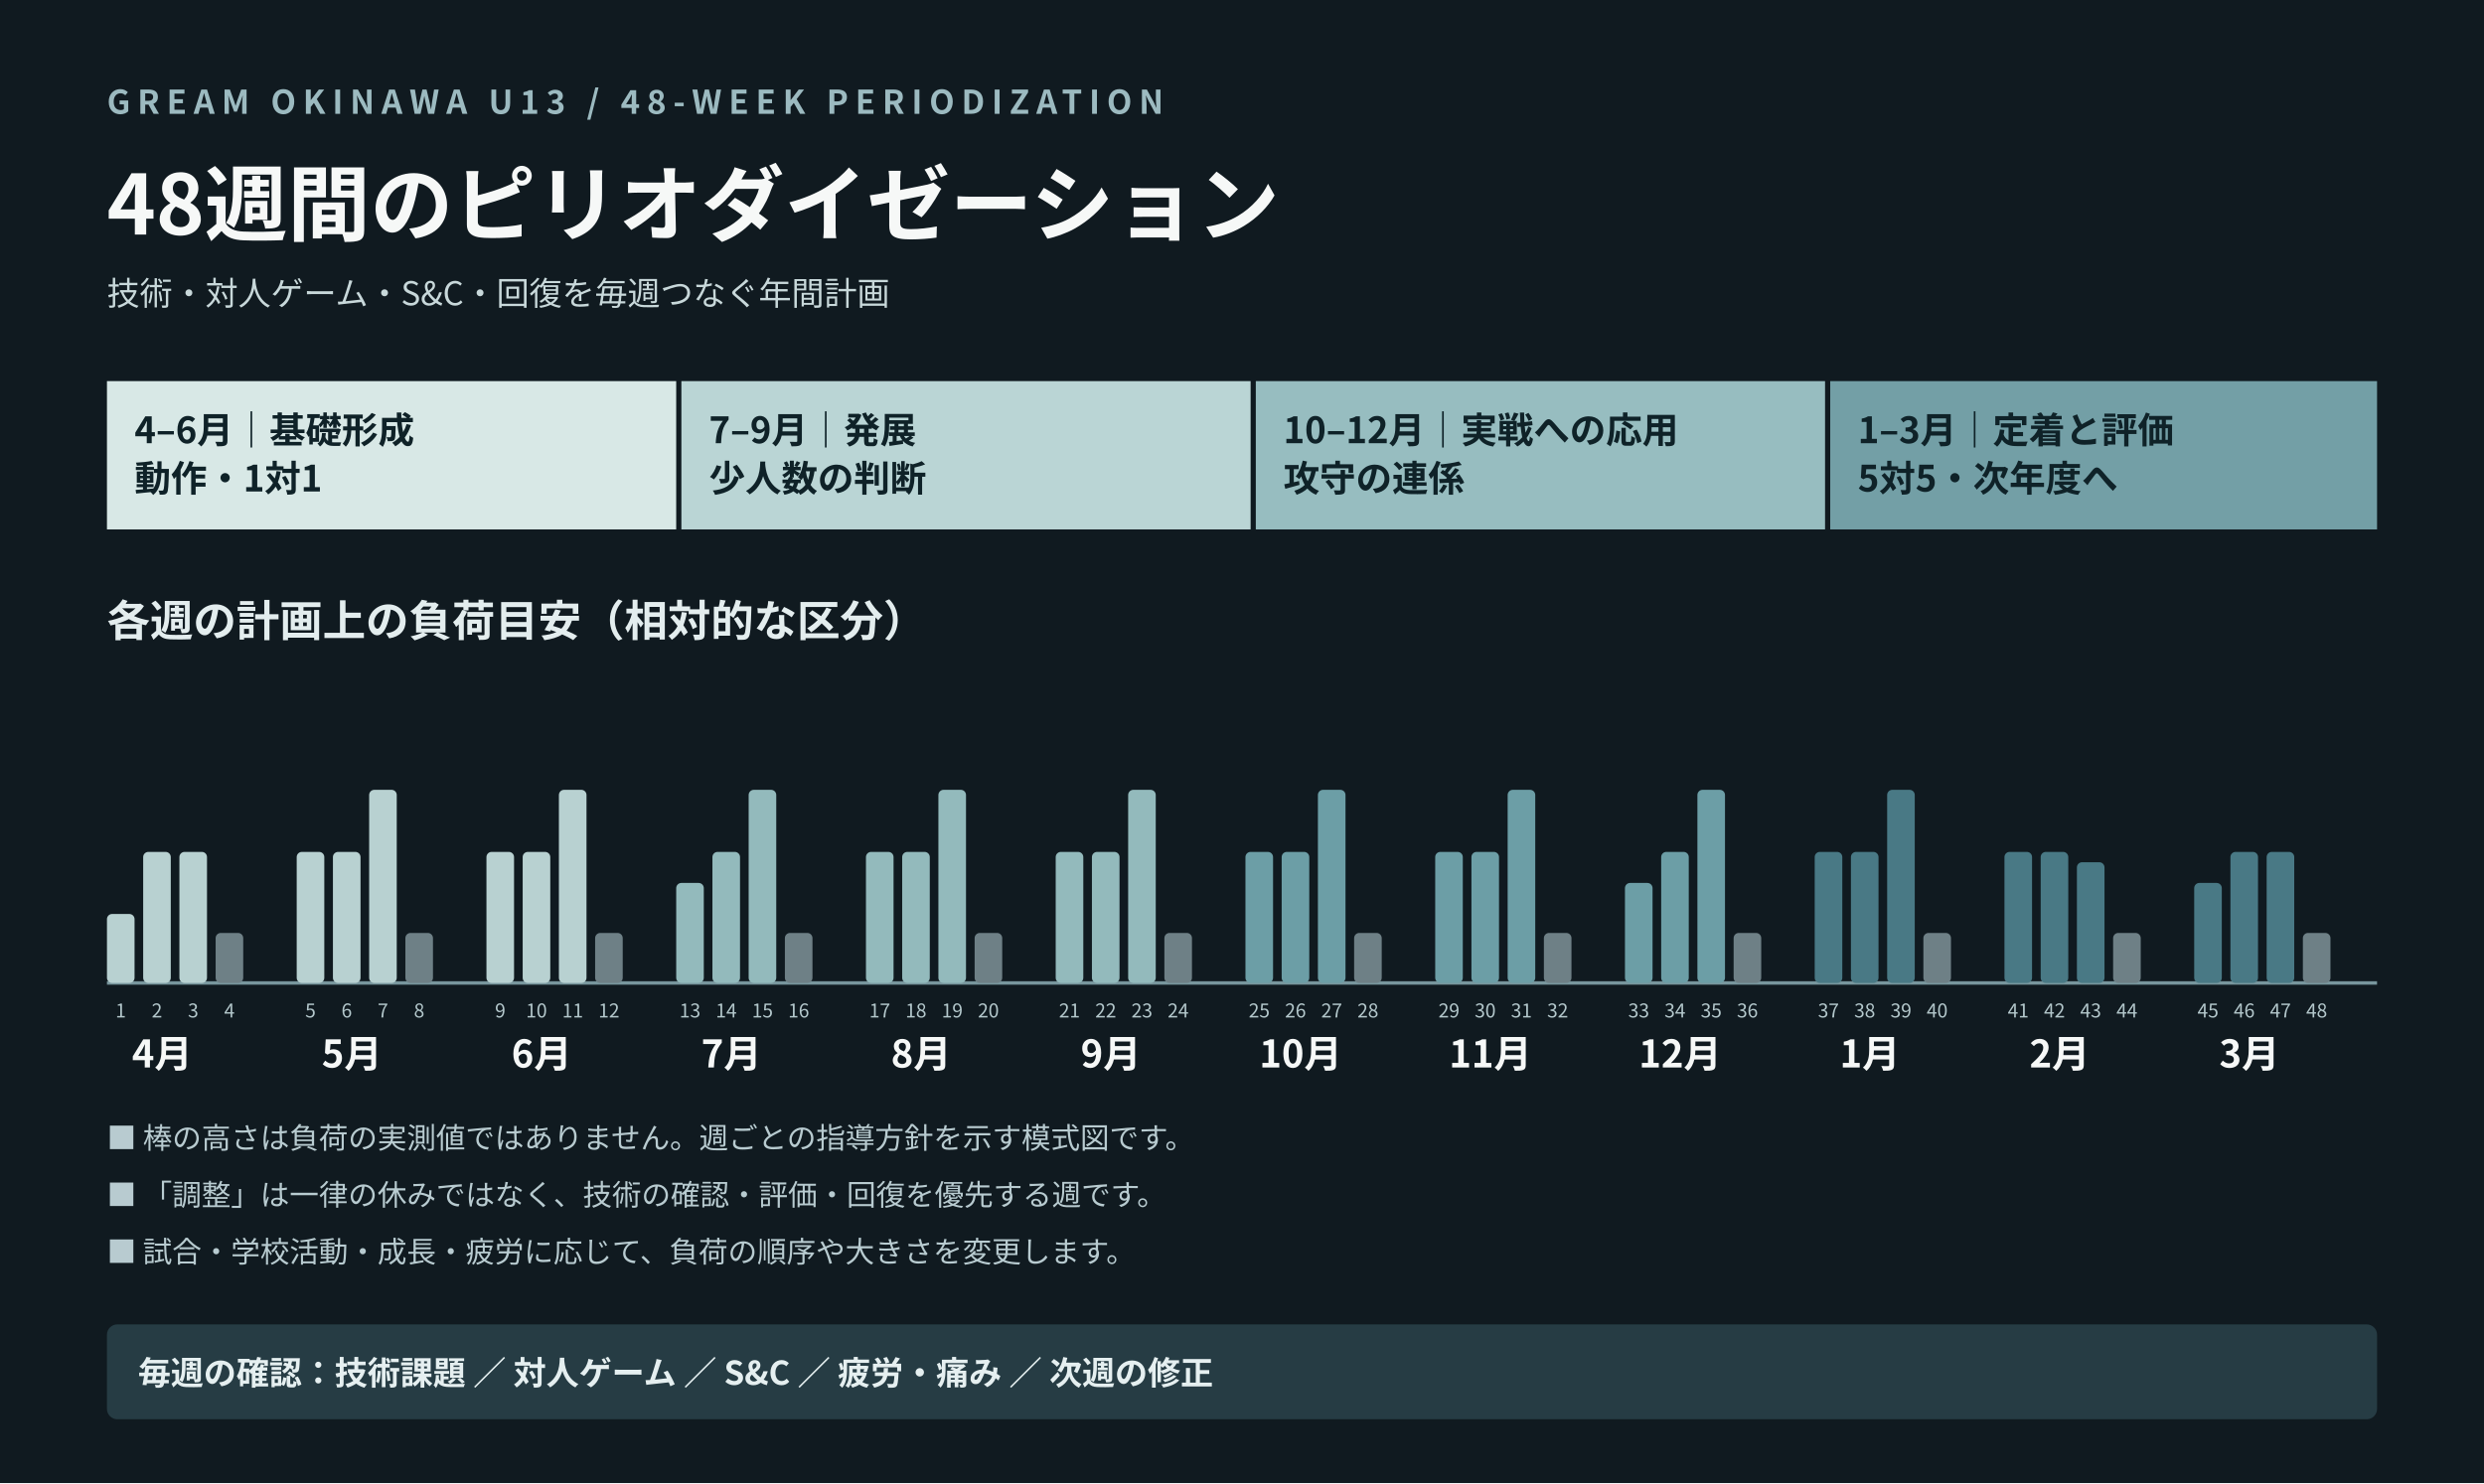
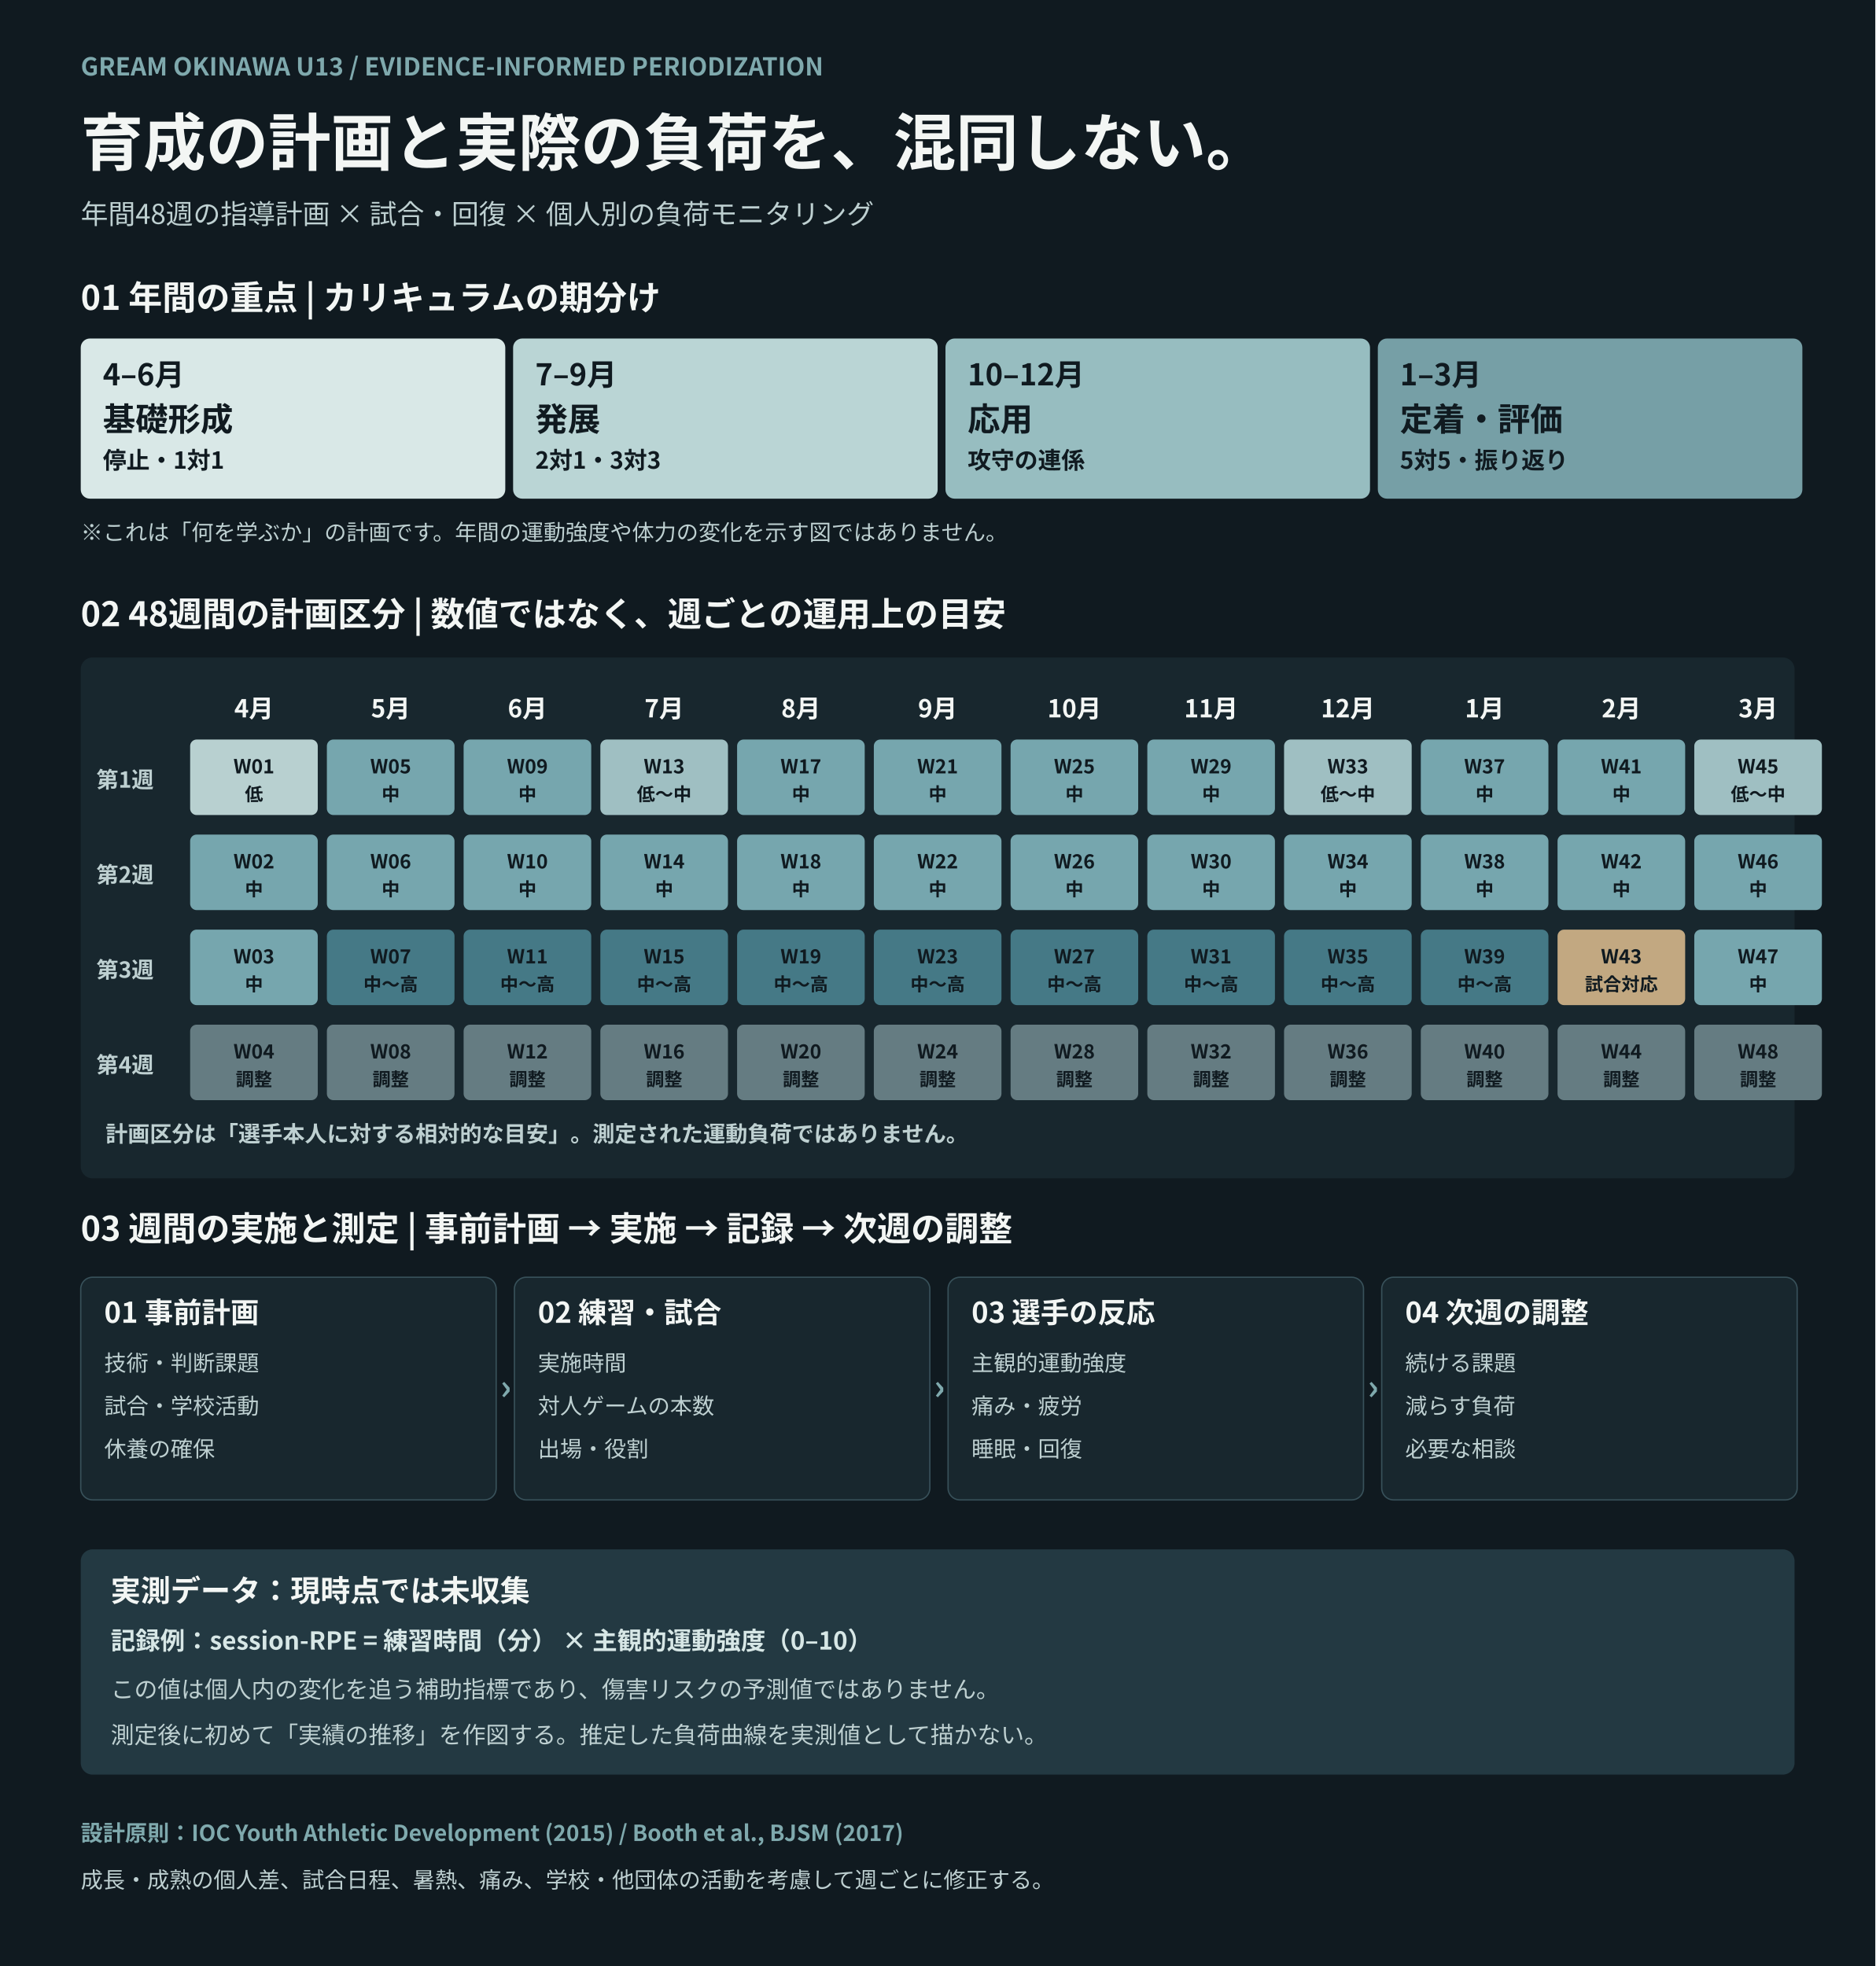
- <svg xmlns="http://www.w3.org/2000/svg" width="1440" height="860" viewBox="0 0 1440 860">
-   <rect width="1440" height="860" fill="#101a20" />
-   <style>text{font-family:"Noto Sans CJK JP","Hiragino Kaku Gothic ProN","Yu Gothic",sans-serif}.title{fill:#f6f8f7;font-size:48px;font-weight:900}.small{fill:#c8d8da;font-size:19px}.month{fill:#f6f8f7;font-size:22px;font-weight:800}.wk{fill:#b4c8cc;font-size:11px}.note{fill:#b8cbd0;font-size:17px}.phase{fill:#0f2228;font-size:21px;font-weight:900}</style>
-   <text x="62" y="66" fill="#9cbac0" font-size="19" letter-spacing="4" font-weight="800">GREAM OKINAWA U13 / 48-WEEK PERIODIZATION</text>
-   <text x="62" y="136" class="title">48週間のピリオダイゼーション</text>
-   <text x="62" y="177" class="small">技術・対人ゲーム・S&amp;C・回復を毎週つなぐ年間計画</text>
-   <rect x="62" y="221" width="330" height="86" fill="#d8e8e6" />
-   <rect x="395" y="221" width="330" height="86" fill="#bad5d5" />
-   <rect x="728" y="221" width="330" height="86" fill="#97bdc0" />
-   <rect x="1061" y="221" width="317" height="86" fill="#739fa6" />
-   <text x="78" y="257" class="phase">4–6月｜基礎形成</text>
-   <text x="411" y="257" class="phase">7–9月｜発展</text>
-   <text x="744" y="257" class="phase">10–12月｜実戦への応用</text>
-   <text x="1077" y="257" class="phase">1–3月｜定着と評価</text>
-   <text x="78" y="285" class="phase" font-size="15">動作・1対1</text>
-   <text x="411" y="285" class="phase">少人数の判断</text>
-   <text x="744" y="285" class="phase">攻守の連係</text>
-   <text x="1077" y="285" class="phase">5対5・次年度へ</text>
-   <text x="62" y="369" fill="#e3edee" font-size="25" font-weight="800">各週の計画上の負荷目安（相対的な区分）</text>
-   <line x1="62" y1="570" x2="1378" y2="570" stroke="#78969d" stroke-width="2" />
-   <text x="94" y="619" text-anchor="middle" class="month">4月</text>
-   <rect x="62" y="530" width="16" height="40" rx="3" fill="#b8d1d1" />
-   <text x="70" y="590" text-anchor="middle" class="wk">1</text>
-   <rect x="83" y="494" width="16" height="76" rx="3" fill="#b8d1d1" />
-   <text x="91" y="590" text-anchor="middle" class="wk">2</text>
-   <rect x="104" y="494" width="16" height="76" rx="3" fill="#b8d1d1" />
-   <text x="112" y="590" text-anchor="middle" class="wk">3</text>
-   <rect x="125" y="541" width="16" height="29" rx="3" fill="#6e8086" />
-   <text x="133" y="590" text-anchor="middle" class="wk">4</text>
-   <text x="204" y="619" text-anchor="middle" class="month">5月</text>
-   <rect x="172" y="494" width="16" height="76" rx="3" fill="#b8d1d1" />
-   <text x="180" y="590" text-anchor="middle" class="wk">5</text>
-   <rect x="193" y="494" width="16" height="76" rx="3" fill="#b8d1d1" />
-   <text x="201" y="590" text-anchor="middle" class="wk">6</text>
-   <rect x="214" y="458" width="16" height="112" rx="3" fill="#b8d1d1" />
-   <text x="222" y="590" text-anchor="middle" class="wk">7</text>
-   <rect x="235" y="541" width="16" height="29" rx="3" fill="#6e8086" />
-   <text x="243" y="590" text-anchor="middle" class="wk">8</text>
-   <text x="314" y="619" text-anchor="middle" class="month">6月</text>
-   <rect x="282" y="494" width="16" height="76" rx="3" fill="#b8d1d1" />
-   <text x="290" y="590" text-anchor="middle" class="wk">9</text>
-   <rect x="303" y="494" width="16" height="76" rx="3" fill="#b8d1d1" />
-   <text x="311" y="590" text-anchor="middle" class="wk">10</text>
-   <rect x="324" y="458" width="16" height="112" rx="3" fill="#b8d1d1" />
-   <text x="332" y="590" text-anchor="middle" class="wk">11</text>
-   <rect x="345" y="541" width="16" height="29" rx="3" fill="#6e8086" />
-   <text x="353" y="590" text-anchor="middle" class="wk">12</text>
-   <text x="424" y="619" text-anchor="middle" class="month">7月</text>
-   <rect x="392" y="512" width="16" height="58" rx="3" fill="#93babc" />
-   <text x="400" y="590" text-anchor="middle" class="wk">13</text>
-   <rect x="413" y="494" width="16" height="76" rx="3" fill="#93babc" />
-   <text x="421" y="590" text-anchor="middle" class="wk">14</text>
-   <rect x="434" y="458" width="16" height="112" rx="3" fill="#93babc" />
-   <text x="442" y="590" text-anchor="middle" class="wk">15</text>
-   <rect x="455" y="541" width="16" height="29" rx="3" fill="#6e8086" />
-   <text x="463" y="590" text-anchor="middle" class="wk">16</text>
-   <text x="534" y="619" text-anchor="middle" class="month">8月</text>
-   <rect x="502" y="494" width="16" height="76" rx="3" fill="#93babc" />
-   <text x="510" y="590" text-anchor="middle" class="wk">17</text>
-   <rect x="523" y="494" width="16" height="76" rx="3" fill="#93babc" />
-   <text x="531" y="590" text-anchor="middle" class="wk">18</text>
-   <rect x="544" y="458" width="16" height="112" rx="3" fill="#93babc" />
-   <text x="552" y="590" text-anchor="middle" class="wk">19</text>
-   <rect x="565" y="541" width="16" height="29" rx="3" fill="#6e8086" />
-   <text x="573" y="590" text-anchor="middle" class="wk">20</text>
-   <text x="644" y="619" text-anchor="middle" class="month">9月</text>
-   <rect x="612" y="494" width="16" height="76" rx="3" fill="#93babc" />
-   <text x="620" y="590" text-anchor="middle" class="wk">21</text>
-   <rect x="633" y="494" width="16" height="76" rx="3" fill="#93babc" />
-   <text x="641" y="590" text-anchor="middle" class="wk">22</text>
-   <rect x="654" y="458" width="16" height="112" rx="3" fill="#93babc" />
-   <text x="662" y="590" text-anchor="middle" class="wk">23</text>
-   <rect x="675" y="541" width="16" height="29" rx="3" fill="#6e8086" />
-   <text x="683" y="590" text-anchor="middle" class="wk">24</text>
-   <text x="754" y="619" text-anchor="middle" class="month">10月</text>
-   <rect x="722" y="494" width="16" height="76" rx="3" fill="#6c9ea6" />
-   <text x="730" y="590" text-anchor="middle" class="wk">25</text>
-   <rect x="743" y="494" width="16" height="76" rx="3" fill="#6c9ea6" />
-   <text x="751" y="590" text-anchor="middle" class="wk">26</text>
-   <rect x="764" y="458" width="16" height="112" rx="3" fill="#6c9ea6" />
-   <text x="772" y="590" text-anchor="middle" class="wk">27</text>
-   <rect x="785" y="541" width="16" height="29" rx="3" fill="#6e8086" />
-   <text x="793" y="590" text-anchor="middle" class="wk">28</text>
-   <text x="864" y="619" text-anchor="middle" class="month">11月</text>
-   <rect x="832" y="494" width="16" height="76" rx="3" fill="#6c9ea6" />
-   <text x="840" y="590" text-anchor="middle" class="wk">29</text>
-   <rect x="853" y="494" width="16" height="76" rx="3" fill="#6c9ea6" />
-   <text x="861" y="590" text-anchor="middle" class="wk">30</text>
-   <rect x="874" y="458" width="16" height="112" rx="3" fill="#6c9ea6" />
-   <text x="882" y="590" text-anchor="middle" class="wk">31</text>
-   <rect x="895" y="541" width="16" height="29" rx="3" fill="#6e8086" />
-   <text x="903" y="590" text-anchor="middle" class="wk">32</text>
-   <text x="974" y="619" text-anchor="middle" class="month">12月</text>
-   <rect x="942" y="512" width="16" height="58" rx="3" fill="#6c9ea6" />
-   <text x="950" y="590" text-anchor="middle" class="wk">33</text>
-   <rect x="963" y="494" width="16" height="76" rx="3" fill="#6c9ea6" />
-   <text x="971" y="590" text-anchor="middle" class="wk">34</text>
-   <rect x="984" y="458" width="16" height="112" rx="3" fill="#6c9ea6" />
-   <text x="992" y="590" text-anchor="middle" class="wk">35</text>
-   <rect x="1005" y="541" width="16" height="29" rx="3" fill="#6e8086" />
-   <text x="1013" y="590" text-anchor="middle" class="wk">36</text>
-   <text x="1084" y="619" text-anchor="middle" class="month">1月</text>
-   <rect x="1052" y="494" width="16" height="76" rx="3" fill="#497985" />
-   <text x="1060" y="590" text-anchor="middle" class="wk">37</text>
-   <rect x="1073" y="494" width="16" height="76" rx="3" fill="#497985" />
-   <text x="1081" y="590" text-anchor="middle" class="wk">38</text>
-   <rect x="1094" y="458" width="16" height="112" rx="3" fill="#497985" />
-   <text x="1102" y="590" text-anchor="middle" class="wk">39</text>
-   <rect x="1115" y="541" width="16" height="29" rx="3" fill="#6e8086" />
-   <text x="1123" y="590" text-anchor="middle" class="wk">40</text>
-   <text x="1194" y="619" text-anchor="middle" class="month">2月</text>
-   <rect x="1162" y="494" width="16" height="76" rx="3" fill="#497985" />
-   <text x="1170" y="590" text-anchor="middle" class="wk">41</text>
-   <rect x="1183" y="494" width="16" height="76" rx="3" fill="#497985" />
-   <text x="1191" y="590" text-anchor="middle" class="wk">42</text>
-   <rect x="1204" y="500" width="16" height="70" rx="3" fill="#497985" />
-   <text x="1212" y="590" text-anchor="middle" class="wk">43</text>
-   <rect x="1225" y="541" width="16" height="29" rx="3" fill="#6e8086" />
-   <text x="1233" y="590" text-anchor="middle" class="wk">44</text>
-   <text x="1304" y="619" text-anchor="middle" class="month">3月</text>
-   <rect x="1272" y="512" width="16" height="58" rx="3" fill="#497985" />
-   <text x="1280" y="590" text-anchor="middle" class="wk">45</text>
-   <rect x="1293" y="494" width="16" height="76" rx="3" fill="#497985" />
-   <text x="1301" y="590" text-anchor="middle" class="wk">46</text>
-   <rect x="1314" y="494" width="16" height="76" rx="3" fill="#497985" />
-   <text x="1322" y="590" text-anchor="middle" class="wk">47</text>
-   <rect x="1335" y="541" width="16" height="29" rx="3" fill="#6e8086" />
-   <text x="1343" y="590" text-anchor="middle" class="wk">48</text>
-   <text x="62" y="666" class="note">■ 棒の高さは負荷の実測値ではありません。週ごとの指導方針を示す模式図です。</text>
-   <text x="62" y="699" class="note">■ 「調整」は一律の休みではなく、技術の確認・評価・回復を優先する週です。</text>
-   <text x="62" y="732" class="note">■ 試合・学校活動・成長・疲労に応じて、負荷の順序や大きさを変更します。</text>
-   <rect x="62" y="768" width="1316" height="55" rx="6" fill="#263c44" />
-   <text x="80" y="803" fill="#e5eff0" font-size="19" font-weight="700">毎週の確認：技術課題 ／ 対人ゲーム ／ S&amp;C ／ 疲労・痛み ／ 次週の修正</text>
+ <svg xmlns="http://www.w3.org/2000/svg" width="1440" height="1510" viewBox="0 0 1440 1510">
+   <rect x="0" y="0" width="1440" height="1510" rx="0" fill="#101a20" stroke="none" />
+   <style>text{font-family:"Noto Sans CJK JP","Hiragino Kaku Gothic ProN","Yu Gothic",Meiryo,sans-serif}</style>
+   <text x="62" y="58" fill="#7fa9ad" font-size="19" font-weight="800" text-anchor="start">GREAM OKINAWA U13   /   EVIDENCE-INFORMED PERIODIZATION</text>
+   <text x="62" y="127" fill="#f3f6f4" font-size="48" font-weight="900" text-anchor="start">育成の計画と実際の負荷を、混同しない。</text>
+   <text x="62" y="172" fill="#bed0d1" font-size="21" font-weight="500" text-anchor="start">年間48週の指導計画  ×  試合・回復  ×  個人別の負荷モニタリング</text>
+   <text x="62" y="238" fill="#f3f6f4" font-size="26" font-weight="800" text-anchor="start">01  年間の重点  |  カリキュラムの期分け</text>
+   <rect x="62" y="260" width="326" height="123" rx="7" fill="#d9e8e7" stroke="none" />
+   <text x="79" y="296" fill="#101a20" font-size="23" font-weight="900" text-anchor="start">4–6月</text>
+   <text x="79" y="331" fill="#101a20" font-size="25" font-weight="900" text-anchor="start">基礎形成</text>
+   <text x="79" y="360" fill="#101a20" font-size="18" font-weight="600" text-anchor="start">停止・1対1</text>
+   <rect x="394" y="260" width="326" height="123" rx="7" fill="#bad5d5" stroke="none" />
+   <text x="411" y="296" fill="#101a20" font-size="23" font-weight="900" text-anchor="start">7–9月</text>
+   <text x="411" y="331" fill="#101a20" font-size="25" font-weight="900" text-anchor="start">発展</text>
+   <text x="411" y="360" fill="#101a20" font-size="18" font-weight="600" text-anchor="start">2対1・3対3</text>
+   <rect x="726" y="260" width="326" height="123" rx="7" fill="#97bdc0" stroke="none" />
+   <text x="743" y="296" fill="#101a20" font-size="23" font-weight="900" text-anchor="start">10–12月</text>
+   <text x="743" y="331" fill="#101a20" font-size="25" font-weight="900" text-anchor="start">応用</text>
+   <text x="743" y="360" fill="#101a20" font-size="18" font-weight="600" text-anchor="start">攻守の連係</text>
+   <rect x="1058" y="260" width="326" height="123" rx="7" fill="#769fa6" stroke="none" />
+   <text x="1075" y="296" fill="#101a20" font-size="23" font-weight="900" text-anchor="start">1–3月</text>
+   <text x="1075" y="331" fill="#101a20" font-size="25" font-weight="900" text-anchor="start">定着・評価</text>
+   <text x="1075" y="360" fill="#101a20" font-size="18" font-weight="600" text-anchor="start">5対5・振り返り</text>
+   <text x="62" y="415" fill="#bed0d1" font-size="17" font-weight="500" text-anchor="start">※これは「何を学ぶか」の計画です。年間の運動強度や体力の変化を示す図ではありません。</text>
+   <text x="62" y="481" fill="#f3f6f4" font-size="26" font-weight="800" text-anchor="start">02  48週間の計画区分  |  数値ではなく、週ごとの運用上の目安</text>
+   <rect x="62" y="505" width="1316" height="400" rx="9" fill="#18272e" stroke="none" />
+   <text x="195" y="551" fill="#f3f6f4" font-size="19" font-weight="800" text-anchor="middle">4月</text>
+   <text x="300" y="551" fill="#f3f6f4" font-size="19" font-weight="800" text-anchor="middle">5月</text>
+   <text x="405" y="551" fill="#f3f6f4" font-size="19" font-weight="800" text-anchor="middle">6月</text>
+   <text x="510" y="551" fill="#f3f6f4" font-size="19" font-weight="800" text-anchor="middle">7月</text>
+   <text x="615" y="551" fill="#f3f6f4" font-size="19" font-weight="800" text-anchor="middle">8月</text>
+   <text x="720" y="551" fill="#f3f6f4" font-size="19" font-weight="800" text-anchor="middle">9月</text>
+   <text x="825" y="551" fill="#f3f6f4" font-size="19" font-weight="800" text-anchor="middle">10月</text>
+   <text x="930" y="551" fill="#f3f6f4" font-size="19" font-weight="800" text-anchor="middle">11月</text>
+   <text x="1035" y="551" fill="#f3f6f4" font-size="19" font-weight="800" text-anchor="middle">12月</text>
+   <text x="1140" y="551" fill="#f3f6f4" font-size="19" font-weight="800" text-anchor="middle">1月</text>
+   <text x="1245" y="551" fill="#f3f6f4" font-size="19" font-weight="800" text-anchor="middle">2月</text>
+   <text x="1350" y="551" fill="#f3f6f4" font-size="19" font-weight="800" text-anchor="middle">3月</text>
+   <text x="74" y="605" fill="#bed0d1" font-size="17" font-weight="700" text-anchor="start">第1週</text>
+   <rect x="146" y="568" width="98" height="58" rx="5" fill="#b8d0d0" stroke="none" />
+   <text x="195" y="594" fill="#101a20" font-size="15" font-weight="900" text-anchor="middle">W01</text>
+   <text x="195" y="615" fill="#101a20" font-size="14" font-weight="700" text-anchor="middle">低</text>
+   <rect x="251" y="568" width="98" height="58" rx="5" fill="#76a6ae" stroke="none" />
+   <text x="300" y="594" fill="#101a20" font-size="15" font-weight="900" text-anchor="middle">W05</text>
+   <text x="300" y="615" fill="#101a20" font-size="14" font-weight="700" text-anchor="middle">中</text>
+   <rect x="356" y="568" width="98" height="58" rx="5" fill="#76a6ae" stroke="none" />
+   <text x="405" y="594" fill="#101a20" font-size="15" font-weight="900" text-anchor="middle">W09</text>
+   <text x="405" y="615" fill="#101a20" font-size="14" font-weight="700" text-anchor="middle">中</text>
+   <rect x="461" y="568" width="98" height="58" rx="5" fill="#9fbfc2" stroke="none" />
+   <text x="510" y="594" fill="#101a20" font-size="15" font-weight="900" text-anchor="middle">W13</text>
+   <text x="510" y="615" fill="#101a20" font-size="14" font-weight="700" text-anchor="middle">低〜中</text>
+   <rect x="566" y="568" width="98" height="58" rx="5" fill="#76a6ae" stroke="none" />
+   <text x="615" y="594" fill="#101a20" font-size="15" font-weight="900" text-anchor="middle">W17</text>
+   <text x="615" y="615" fill="#101a20" font-size="14" font-weight="700" text-anchor="middle">中</text>
+   <rect x="671" y="568" width="98" height="58" rx="5" fill="#76a6ae" stroke="none" />
+   <text x="720" y="594" fill="#101a20" font-size="15" font-weight="900" text-anchor="middle">W21</text>
+   <text x="720" y="615" fill="#101a20" font-size="14" font-weight="700" text-anchor="middle">中</text>
+   <rect x="776" y="568" width="98" height="58" rx="5" fill="#76a6ae" stroke="none" />
+   <text x="825" y="594" fill="#101a20" font-size="15" font-weight="900" text-anchor="middle">W25</text>
+   <text x="825" y="615" fill="#101a20" font-size="14" font-weight="700" text-anchor="middle">中</text>
+   <rect x="881" y="568" width="98" height="58" rx="5" fill="#76a6ae" stroke="none" />
+   <text x="930" y="594" fill="#101a20" font-size="15" font-weight="900" text-anchor="middle">W29</text>
+   <text x="930" y="615" fill="#101a20" font-size="14" font-weight="700" text-anchor="middle">中</text>
+   <rect x="986" y="568" width="98" height="58" rx="5" fill="#9fbfc2" stroke="none" />
+   <text x="1035" y="594" fill="#101a20" font-size="15" font-weight="900" text-anchor="middle">W33</text>
+   <text x="1035" y="615" fill="#101a20" font-size="14" font-weight="700" text-anchor="middle">低〜中</text>
+   <rect x="1091" y="568" width="98" height="58" rx="5" fill="#76a6ae" stroke="none" />
+   <text x="1140" y="594" fill="#101a20" font-size="15" font-weight="900" text-anchor="middle">W37</text>
+   <text x="1140" y="615" fill="#101a20" font-size="14" font-weight="700" text-anchor="middle">中</text>
+   <rect x="1196" y="568" width="98" height="58" rx="5" fill="#76a6ae" stroke="none" />
+   <text x="1245" y="594" fill="#101a20" font-size="15" font-weight="900" text-anchor="middle">W41</text>
+   <text x="1245" y="615" fill="#101a20" font-size="14" font-weight="700" text-anchor="middle">中</text>
+   <rect x="1301" y="568" width="98" height="58" rx="5" fill="#9fbfc2" stroke="none" />
+   <text x="1350" y="594" fill="#101a20" font-size="15" font-weight="900" text-anchor="middle">W45</text>
+   <text x="1350" y="615" fill="#101a20" font-size="14" font-weight="700" text-anchor="middle">低〜中</text>
+   <text x="74" y="678" fill="#bed0d1" font-size="17" font-weight="700" text-anchor="start">第2週</text>
+   <rect x="146" y="641" width="98" height="58" rx="5" fill="#76a6ae" stroke="none" />
+   <text x="195" y="667" fill="#101a20" font-size="15" font-weight="900" text-anchor="middle">W02</text>
+   <text x="195" y="688" fill="#101a20" font-size="14" font-weight="700" text-anchor="middle">中</text>
+   <rect x="251" y="641" width="98" height="58" rx="5" fill="#76a6ae" stroke="none" />
+   <text x="300" y="667" fill="#101a20" font-size="15" font-weight="900" text-anchor="middle">W06</text>
+   <text x="300" y="688" fill="#101a20" font-size="14" font-weight="700" text-anchor="middle">中</text>
+   <rect x="356" y="641" width="98" height="58" rx="5" fill="#76a6ae" stroke="none" />
+   <text x="405" y="667" fill="#101a20" font-size="15" font-weight="900" text-anchor="middle">W10</text>
+   <text x="405" y="688" fill="#101a20" font-size="14" font-weight="700" text-anchor="middle">中</text>
+   <rect x="461" y="641" width="98" height="58" rx="5" fill="#76a6ae" stroke="none" />
+   <text x="510" y="667" fill="#101a20" font-size="15" font-weight="900" text-anchor="middle">W14</text>
+   <text x="510" y="688" fill="#101a20" font-size="14" font-weight="700" text-anchor="middle">中</text>
+   <rect x="566" y="641" width="98" height="58" rx="5" fill="#76a6ae" stroke="none" />
+   <text x="615" y="667" fill="#101a20" font-size="15" font-weight="900" text-anchor="middle">W18</text>
+   <text x="615" y="688" fill="#101a20" font-size="14" font-weight="700" text-anchor="middle">中</text>
+   <rect x="671" y="641" width="98" height="58" rx="5" fill="#76a6ae" stroke="none" />
+   <text x="720" y="667" fill="#101a20" font-size="15" font-weight="900" text-anchor="middle">W22</text>
+   <text x="720" y="688" fill="#101a20" font-size="14" font-weight="700" text-anchor="middle">中</text>
+   <rect x="776" y="641" width="98" height="58" rx="5" fill="#76a6ae" stroke="none" />
+   <text x="825" y="667" fill="#101a20" font-size="15" font-weight="900" text-anchor="middle">W26</text>
+   <text x="825" y="688" fill="#101a20" font-size="14" font-weight="700" text-anchor="middle">中</text>
+   <rect x="881" y="641" width="98" height="58" rx="5" fill="#76a6ae" stroke="none" />
+   <text x="930" y="667" fill="#101a20" font-size="15" font-weight="900" text-anchor="middle">W30</text>
+   <text x="930" y="688" fill="#101a20" font-size="14" font-weight="700" text-anchor="middle">中</text>
+   <rect x="986" y="641" width="98" height="58" rx="5" fill="#76a6ae" stroke="none" />
+   <text x="1035" y="667" fill="#101a20" font-size="15" font-weight="900" text-anchor="middle">W34</text>
+   <text x="1035" y="688" fill="#101a20" font-size="14" font-weight="700" text-anchor="middle">中</text>
+   <rect x="1091" y="641" width="98" height="58" rx="5" fill="#76a6ae" stroke="none" />
+   <text x="1140" y="667" fill="#101a20" font-size="15" font-weight="900" text-anchor="middle">W38</text>
+   <text x="1140" y="688" fill="#101a20" font-size="14" font-weight="700" text-anchor="middle">中</text>
+   <rect x="1196" y="641" width="98" height="58" rx="5" fill="#76a6ae" stroke="none" />
+   <text x="1245" y="667" fill="#101a20" font-size="15" font-weight="900" text-anchor="middle">W42</text>
+   <text x="1245" y="688" fill="#101a20" font-size="14" font-weight="700" text-anchor="middle">中</text>
+   <rect x="1301" y="641" width="98" height="58" rx="5" fill="#76a6ae" stroke="none" />
+   <text x="1350" y="667" fill="#101a20" font-size="15" font-weight="900" text-anchor="middle">W46</text>
+   <text x="1350" y="688" fill="#101a20" font-size="14" font-weight="700" text-anchor="middle">中</text>
+   <text x="74" y="751" fill="#bed0d1" font-size="17" font-weight="700" text-anchor="start">第3週</text>
+   <rect x="146" y="714" width="98" height="58" rx="5" fill="#76a6ae" stroke="none" />
+   <text x="195" y="740" fill="#101a20" font-size="15" font-weight="900" text-anchor="middle">W03</text>
+   <text x="195" y="761" fill="#101a20" font-size="14" font-weight="700" text-anchor="middle">中</text>
+   <rect x="251" y="714" width="98" height="58" rx="5" fill="#457986" stroke="none" />
+   <text x="300" y="740" fill="#101a20" font-size="15" font-weight="900" text-anchor="middle">W07</text>
+   <text x="300" y="761" fill="#101a20" font-size="14" font-weight="700" text-anchor="middle">中〜高</text>
+   <rect x="356" y="714" width="98" height="58" rx="5" fill="#457986" stroke="none" />
+   <text x="405" y="740" fill="#101a20" font-size="15" font-weight="900" text-anchor="middle">W11</text>
+   <text x="405" y="761" fill="#101a20" font-size="14" font-weight="700" text-anchor="middle">中〜高</text>
+   <rect x="461" y="714" width="98" height="58" rx="5" fill="#457986" stroke="none" />
+   <text x="510" y="740" fill="#101a20" font-size="15" font-weight="900" text-anchor="middle">W15</text>
+   <text x="510" y="761" fill="#101a20" font-size="14" font-weight="700" text-anchor="middle">中〜高</text>
+   <rect x="566" y="714" width="98" height="58" rx="5" fill="#457986" stroke="none" />
+   <text x="615" y="740" fill="#101a20" font-size="15" font-weight="900" text-anchor="middle">W19</text>
+   <text x="615" y="761" fill="#101a20" font-size="14" font-weight="700" text-anchor="middle">中〜高</text>
+   <rect x="671" y="714" width="98" height="58" rx="5" fill="#457986" stroke="none" />
+   <text x="720" y="740" fill="#101a20" font-size="15" font-weight="900" text-anchor="middle">W23</text>
+   <text x="720" y="761" fill="#101a20" font-size="14" font-weight="700" text-anchor="middle">中〜高</text>
+   <rect x="776" y="714" width="98" height="58" rx="5" fill="#457986" stroke="none" />
+   <text x="825" y="740" fill="#101a20" font-size="15" font-weight="900" text-anchor="middle">W27</text>
+   <text x="825" y="761" fill="#101a20" font-size="14" font-weight="700" text-anchor="middle">中〜高</text>
+   <rect x="881" y="714" width="98" height="58" rx="5" fill="#457986" stroke="none" />
+   <text x="930" y="740" fill="#101a20" font-size="15" font-weight="900" text-anchor="middle">W31</text>
+   <text x="930" y="761" fill="#101a20" font-size="14" font-weight="700" text-anchor="middle">中〜高</text>
+   <rect x="986" y="714" width="98" height="58" rx="5" fill="#457986" stroke="none" />
+   <text x="1035" y="740" fill="#101a20" font-size="15" font-weight="900" text-anchor="middle">W35</text>
+   <text x="1035" y="761" fill="#101a20" font-size="14" font-weight="700" text-anchor="middle">中〜高</text>
+   <rect x="1091" y="714" width="98" height="58" rx="5" fill="#457986" stroke="none" />
+   <text x="1140" y="740" fill="#101a20" font-size="15" font-weight="900" text-anchor="middle">W39</text>
+   <text x="1140" y="761" fill="#101a20" font-size="14" font-weight="700" text-anchor="middle">中〜高</text>
+   <rect x="1196" y="714" width="98" height="58" rx="5" fill="#c2a881" stroke="none" />
+   <text x="1245" y="740" fill="#101a20" font-size="15" font-weight="900" text-anchor="middle">W43</text>
+   <text x="1245" y="761" fill="#101a20" font-size="14" font-weight="700" text-anchor="middle">試合対応</text>
+   <rect x="1301" y="714" width="98" height="58" rx="5" fill="#76a6ae" stroke="none" />
+   <text x="1350" y="740" fill="#101a20" font-size="15" font-weight="900" text-anchor="middle">W47</text>
+   <text x="1350" y="761" fill="#101a20" font-size="14" font-weight="700" text-anchor="middle">中</text>
+   <text x="74" y="824" fill="#bed0d1" font-size="17" font-weight="700" text-anchor="start">第4週</text>
+   <rect x="146" y="787" width="98" height="58" rx="5" fill="#657c82" stroke="none" />
+   <text x="195" y="813" fill="#101a20" font-size="15" font-weight="900" text-anchor="middle">W04</text>
+   <text x="195" y="834" fill="#101a20" font-size="14" font-weight="700" text-anchor="middle">調整</text>
+   <rect x="251" y="787" width="98" height="58" rx="5" fill="#657c82" stroke="none" />
+   <text x="300" y="813" fill="#101a20" font-size="15" font-weight="900" text-anchor="middle">W08</text>
+   <text x="300" y="834" fill="#101a20" font-size="14" font-weight="700" text-anchor="middle">調整</text>
+   <rect x="356" y="787" width="98" height="58" rx="5" fill="#657c82" stroke="none" />
+   <text x="405" y="813" fill="#101a20" font-size="15" font-weight="900" text-anchor="middle">W12</text>
+   <text x="405" y="834" fill="#101a20" font-size="14" font-weight="700" text-anchor="middle">調整</text>
+   <rect x="461" y="787" width="98" height="58" rx="5" fill="#657c82" stroke="none" />
+   <text x="510" y="813" fill="#101a20" font-size="15" font-weight="900" text-anchor="middle">W16</text>
+   <text x="510" y="834" fill="#101a20" font-size="14" font-weight="700" text-anchor="middle">調整</text>
+   <rect x="566" y="787" width="98" height="58" rx="5" fill="#657c82" stroke="none" />
+   <text x="615" y="813" fill="#101a20" font-size="15" font-weight="900" text-anchor="middle">W20</text>
+   <text x="615" y="834" fill="#101a20" font-size="14" font-weight="700" text-anchor="middle">調整</text>
+   <rect x="671" y="787" width="98" height="58" rx="5" fill="#657c82" stroke="none" />
+   <text x="720" y="813" fill="#101a20" font-size="15" font-weight="900" text-anchor="middle">W24</text>
+   <text x="720" y="834" fill="#101a20" font-size="14" font-weight="700" text-anchor="middle">調整</text>
+   <rect x="776" y="787" width="98" height="58" rx="5" fill="#657c82" stroke="none" />
+   <text x="825" y="813" fill="#101a20" font-size="15" font-weight="900" text-anchor="middle">W28</text>
+   <text x="825" y="834" fill="#101a20" font-size="14" font-weight="700" text-anchor="middle">調整</text>
+   <rect x="881" y="787" width="98" height="58" rx="5" fill="#657c82" stroke="none" />
+   <text x="930" y="813" fill="#101a20" font-size="15" font-weight="900" text-anchor="middle">W32</text>
+   <text x="930" y="834" fill="#101a20" font-size="14" font-weight="700" text-anchor="middle">調整</text>
+   <rect x="986" y="787" width="98" height="58" rx="5" fill="#657c82" stroke="none" />
+   <text x="1035" y="813" fill="#101a20" font-size="15" font-weight="900" text-anchor="middle">W36</text>
+   <text x="1035" y="834" fill="#101a20" font-size="14" font-weight="700" text-anchor="middle">調整</text>
+   <rect x="1091" y="787" width="98" height="58" rx="5" fill="#657c82" stroke="none" />
+   <text x="1140" y="813" fill="#101a20" font-size="15" font-weight="900" text-anchor="middle">W40</text>
+   <text x="1140" y="834" fill="#101a20" font-size="14" font-weight="700" text-anchor="middle">調整</text>
+   <rect x="1196" y="787" width="98" height="58" rx="5" fill="#657c82" stroke="none" />
+   <text x="1245" y="813" fill="#101a20" font-size="15" font-weight="900" text-anchor="middle">W44</text>
+   <text x="1245" y="834" fill="#101a20" font-size="14" font-weight="700" text-anchor="middle">調整</text>
+   <rect x="1301" y="787" width="98" height="58" rx="5" fill="#657c82" stroke="none" />
+   <text x="1350" y="813" fill="#101a20" font-size="15" font-weight="900" text-anchor="middle">W48</text>
+   <text x="1350" y="834" fill="#101a20" font-size="14" font-weight="700" text-anchor="middle">調整</text>
+   <text x="81" y="877" fill="#bed0d1" font-size="17" font-weight="600" text-anchor="start">計画区分は「選手本人に対する相対的な目安」。測定された運動負荷ではありません。</text>
+   <text x="62" y="953" fill="#f3f6f4" font-size="26" font-weight="800" text-anchor="start">03  週間の実施と測定  |  事前計画 → 実施 → 記録 → 次週の調整</text>
+   <rect x="62" y="981" width="319" height="171" rx="9" fill="#18272e" stroke="#38515a" />
+   <text x="80" y="1016" fill="#f3f6f4" font-size="22" font-weight="900" text-anchor="start">01  事前計画</text>
+   <text x="80" y="1053" fill="#bed0d1" font-size="17" font-weight="500" text-anchor="start">技術・判断課題</text>
+   <text x="80" y="1086" fill="#bed0d1" font-size="17" font-weight="500" text-anchor="start">試合・学校活動</text>
+   <text x="80" y="1119" fill="#bed0d1" font-size="17" font-weight="500" text-anchor="start">休養の確保</text>
+   <text x="384" y="1075" fill="#7fa9ad" font-size="27" font-weight="900" text-anchor="start">›</text>
+   <rect x="395" y="981" width="319" height="171" rx="9" fill="#18272e" stroke="#38515a" />
+   <text x="413" y="1016" fill="#f3f6f4" font-size="22" font-weight="900" text-anchor="start">02  練習・試合</text>
+   <text x="413" y="1053" fill="#bed0d1" font-size="17" font-weight="500" text-anchor="start">実施時間</text>
+   <text x="413" y="1086" fill="#bed0d1" font-size="17" font-weight="500" text-anchor="start">対人ゲームの本数</text>
+   <text x="413" y="1119" fill="#bed0d1" font-size="17" font-weight="500" text-anchor="start">出場・役割</text>
+   <text x="717" y="1075" fill="#7fa9ad" font-size="27" font-weight="900" text-anchor="start">›</text>
+   <rect x="728" y="981" width="319" height="171" rx="9" fill="#18272e" stroke="#38515a" />
+   <text x="746" y="1016" fill="#f3f6f4" font-size="22" font-weight="900" text-anchor="start">03  選手の反応</text>
+   <text x="746" y="1053" fill="#bed0d1" font-size="17" font-weight="500" text-anchor="start">主観的運動強度</text>
+   <text x="746" y="1086" fill="#bed0d1" font-size="17" font-weight="500" text-anchor="start">痛み・疲労</text>
+   <text x="746" y="1119" fill="#bed0d1" font-size="17" font-weight="500" text-anchor="start">睡眠・回復</text>
+   <text x="1050" y="1075" fill="#7fa9ad" font-size="27" font-weight="900" text-anchor="start">›</text>
+   <rect x="1061" y="981" width="319" height="171" rx="9" fill="#18272e" stroke="#38515a" />
+   <text x="1079" y="1016" fill="#f3f6f4" font-size="22" font-weight="900" text-anchor="start">04  次週の調整</text>
+   <text x="1079" y="1053" fill="#bed0d1" font-size="17" font-weight="500" text-anchor="start">続ける課題</text>
+   <text x="1079" y="1086" fill="#bed0d1" font-size="17" font-weight="500" text-anchor="start">減らす負荷</text>
+   <text x="1079" y="1119" fill="#bed0d1" font-size="17" font-weight="500" text-anchor="start">必要な相談</text>
+   <rect x="62" y="1190" width="1316" height="173" rx="9" fill="#233942" stroke="none" />
+   <text x="85" y="1230" fill="#f3f6f4" font-size="23" font-weight="900" text-anchor="start">実測データ：現時点では未収集</text>
+   <text x="85" y="1267" fill="#d7e7e6" font-size="19" font-weight="600" text-anchor="start">記録例：session-RPE = 練習時間（分） × 主観的運動強度（0–10）</text>
+   <text x="85" y="1304" fill="#bed0d1" font-size="18" font-weight="500" text-anchor="start">この値は個人内の変化を追う補助指標であり、傷害リスクの予測値ではありません。</text>
+   <text x="85" y="1339" fill="#bed0d1" font-size="18" font-weight="500" text-anchor="start">測定後に初めて「実績の推移」を作図する。推定した負荷曲線を実測値として描かない。</text>
+   <text x="62" y="1414" fill="#7fa9ad" font-size="17" font-weight="700" text-anchor="start">設計原則：IOC Youth Athletic Development (2015) / Booth et al., BJSM (2017)</text>
+   <text x="62" y="1450" fill="#bed0d1" font-size="17" font-weight="500" text-anchor="start">成長・成熟の個人差、試合日程、暑熱、痛み、学校・他団体の活動を考慮して週ごとに修正する。</text>
</svg>
